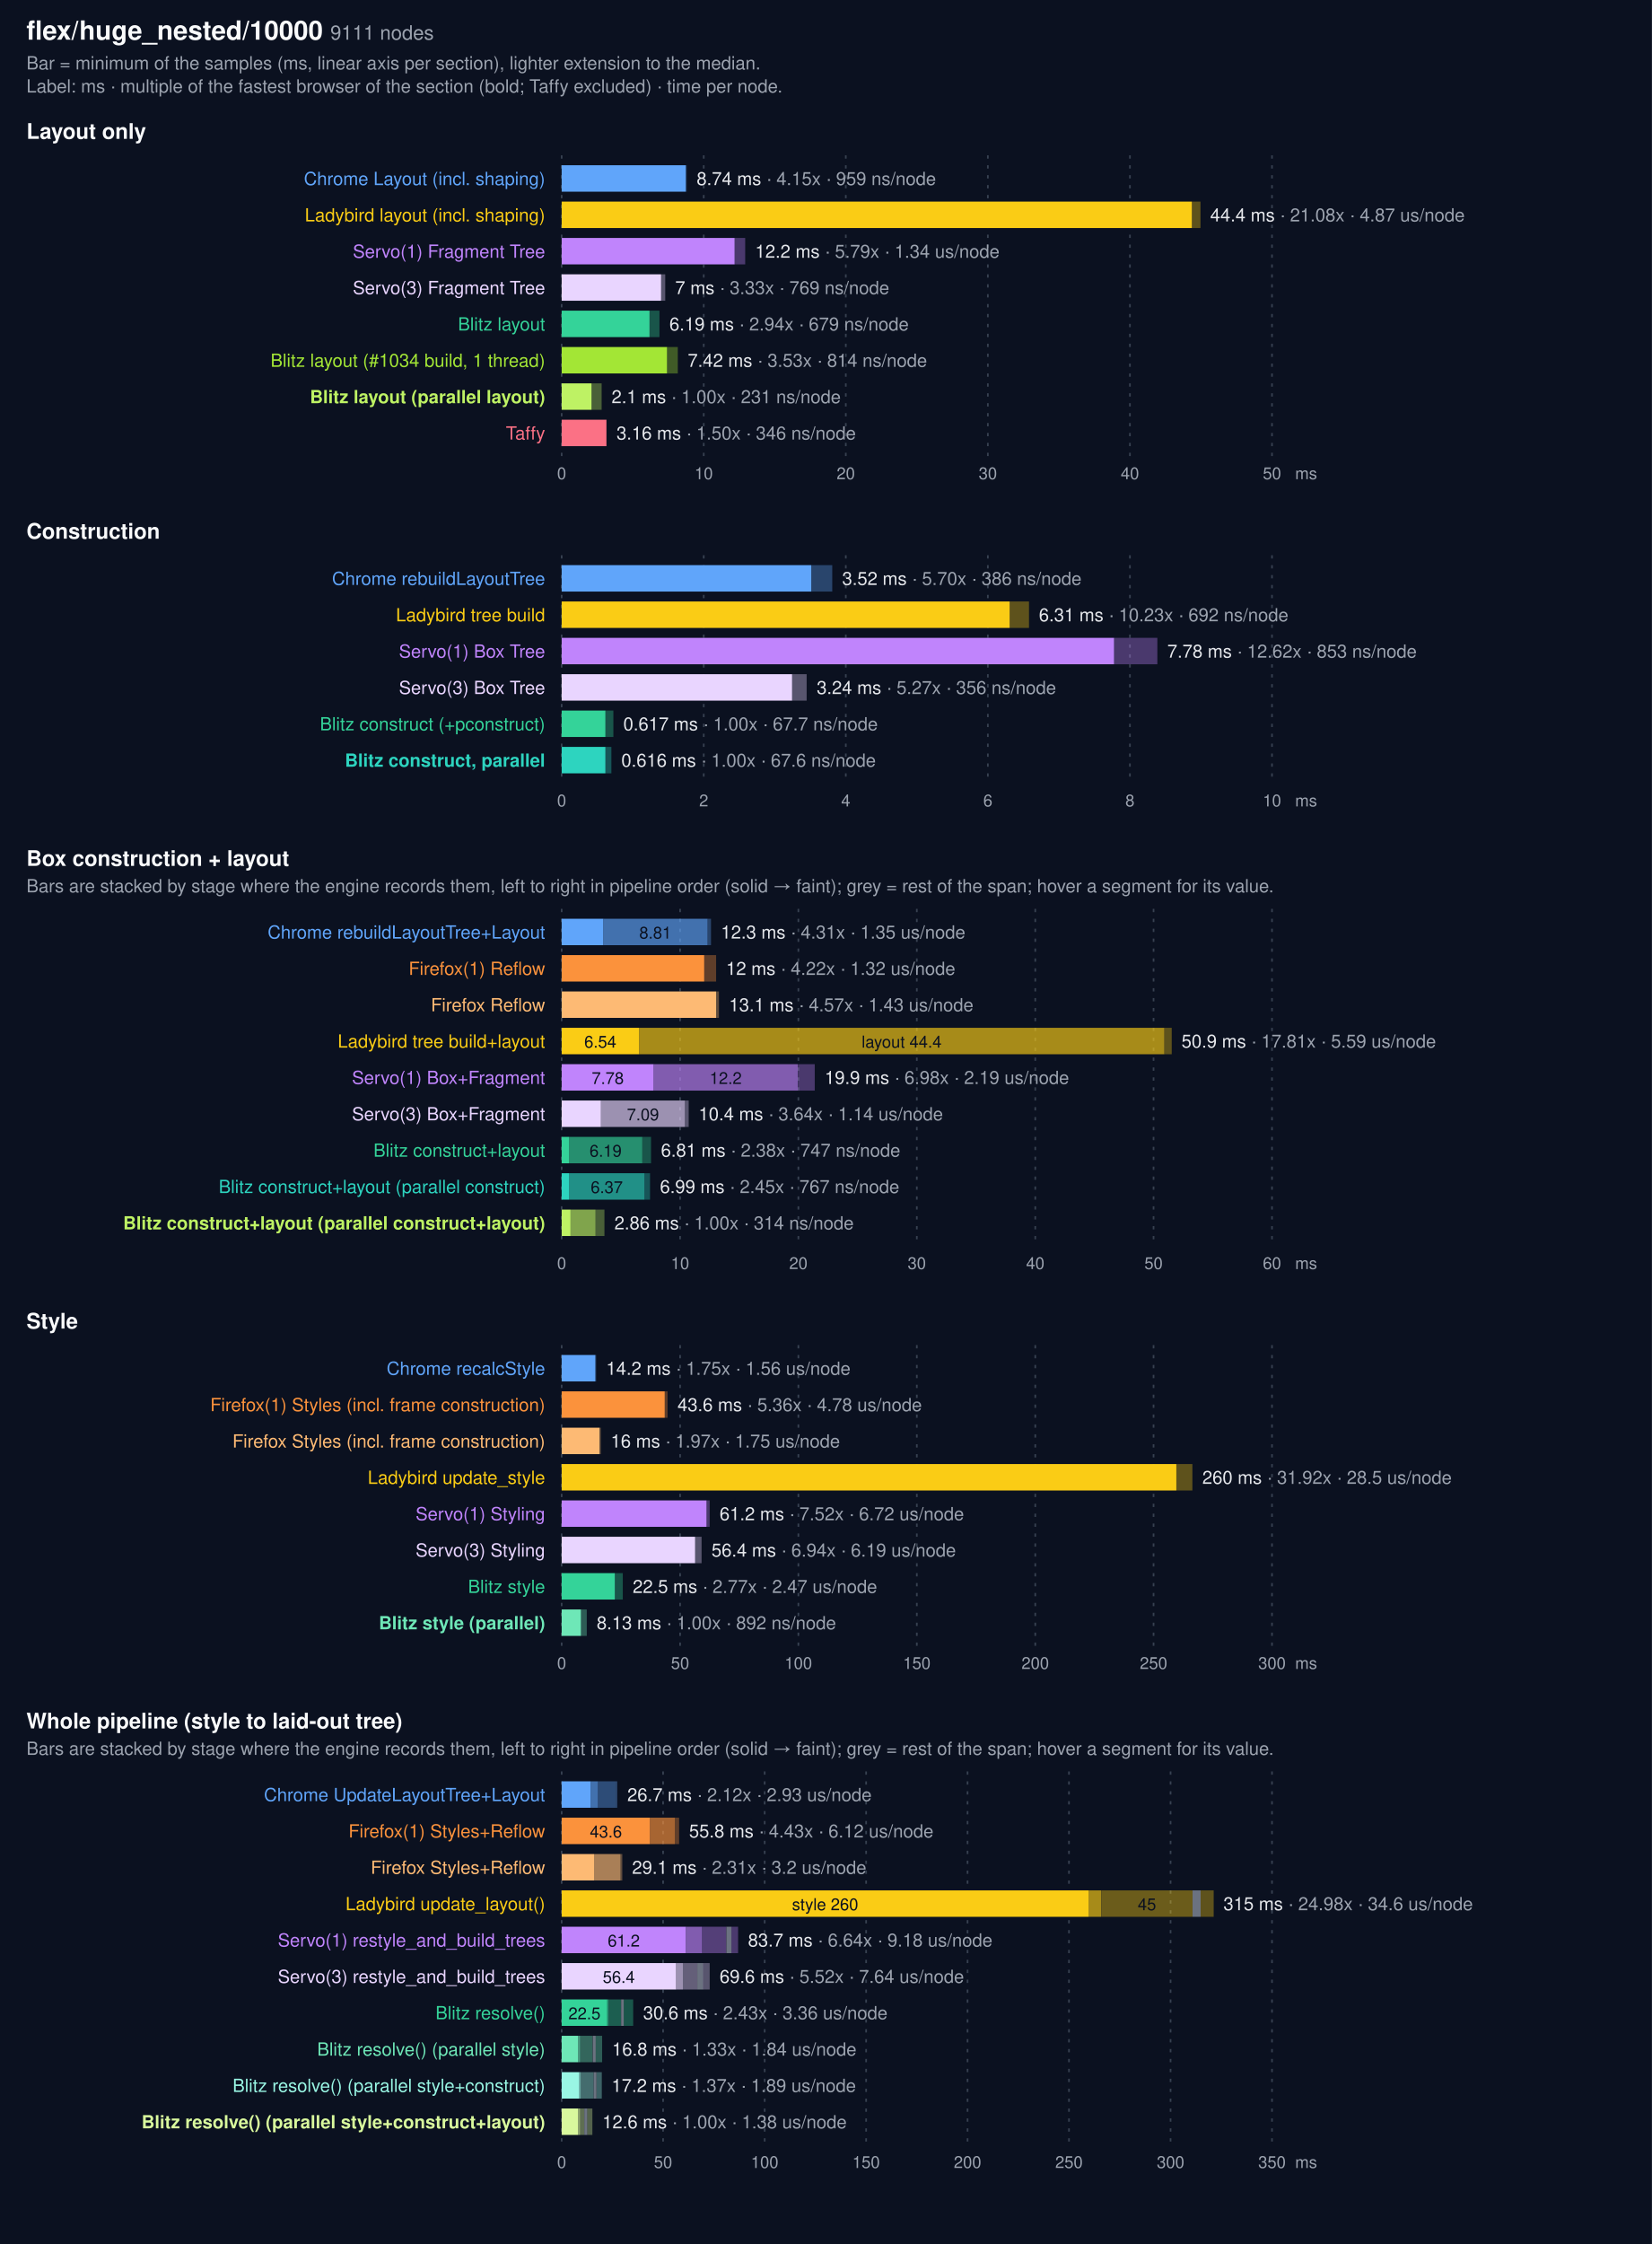
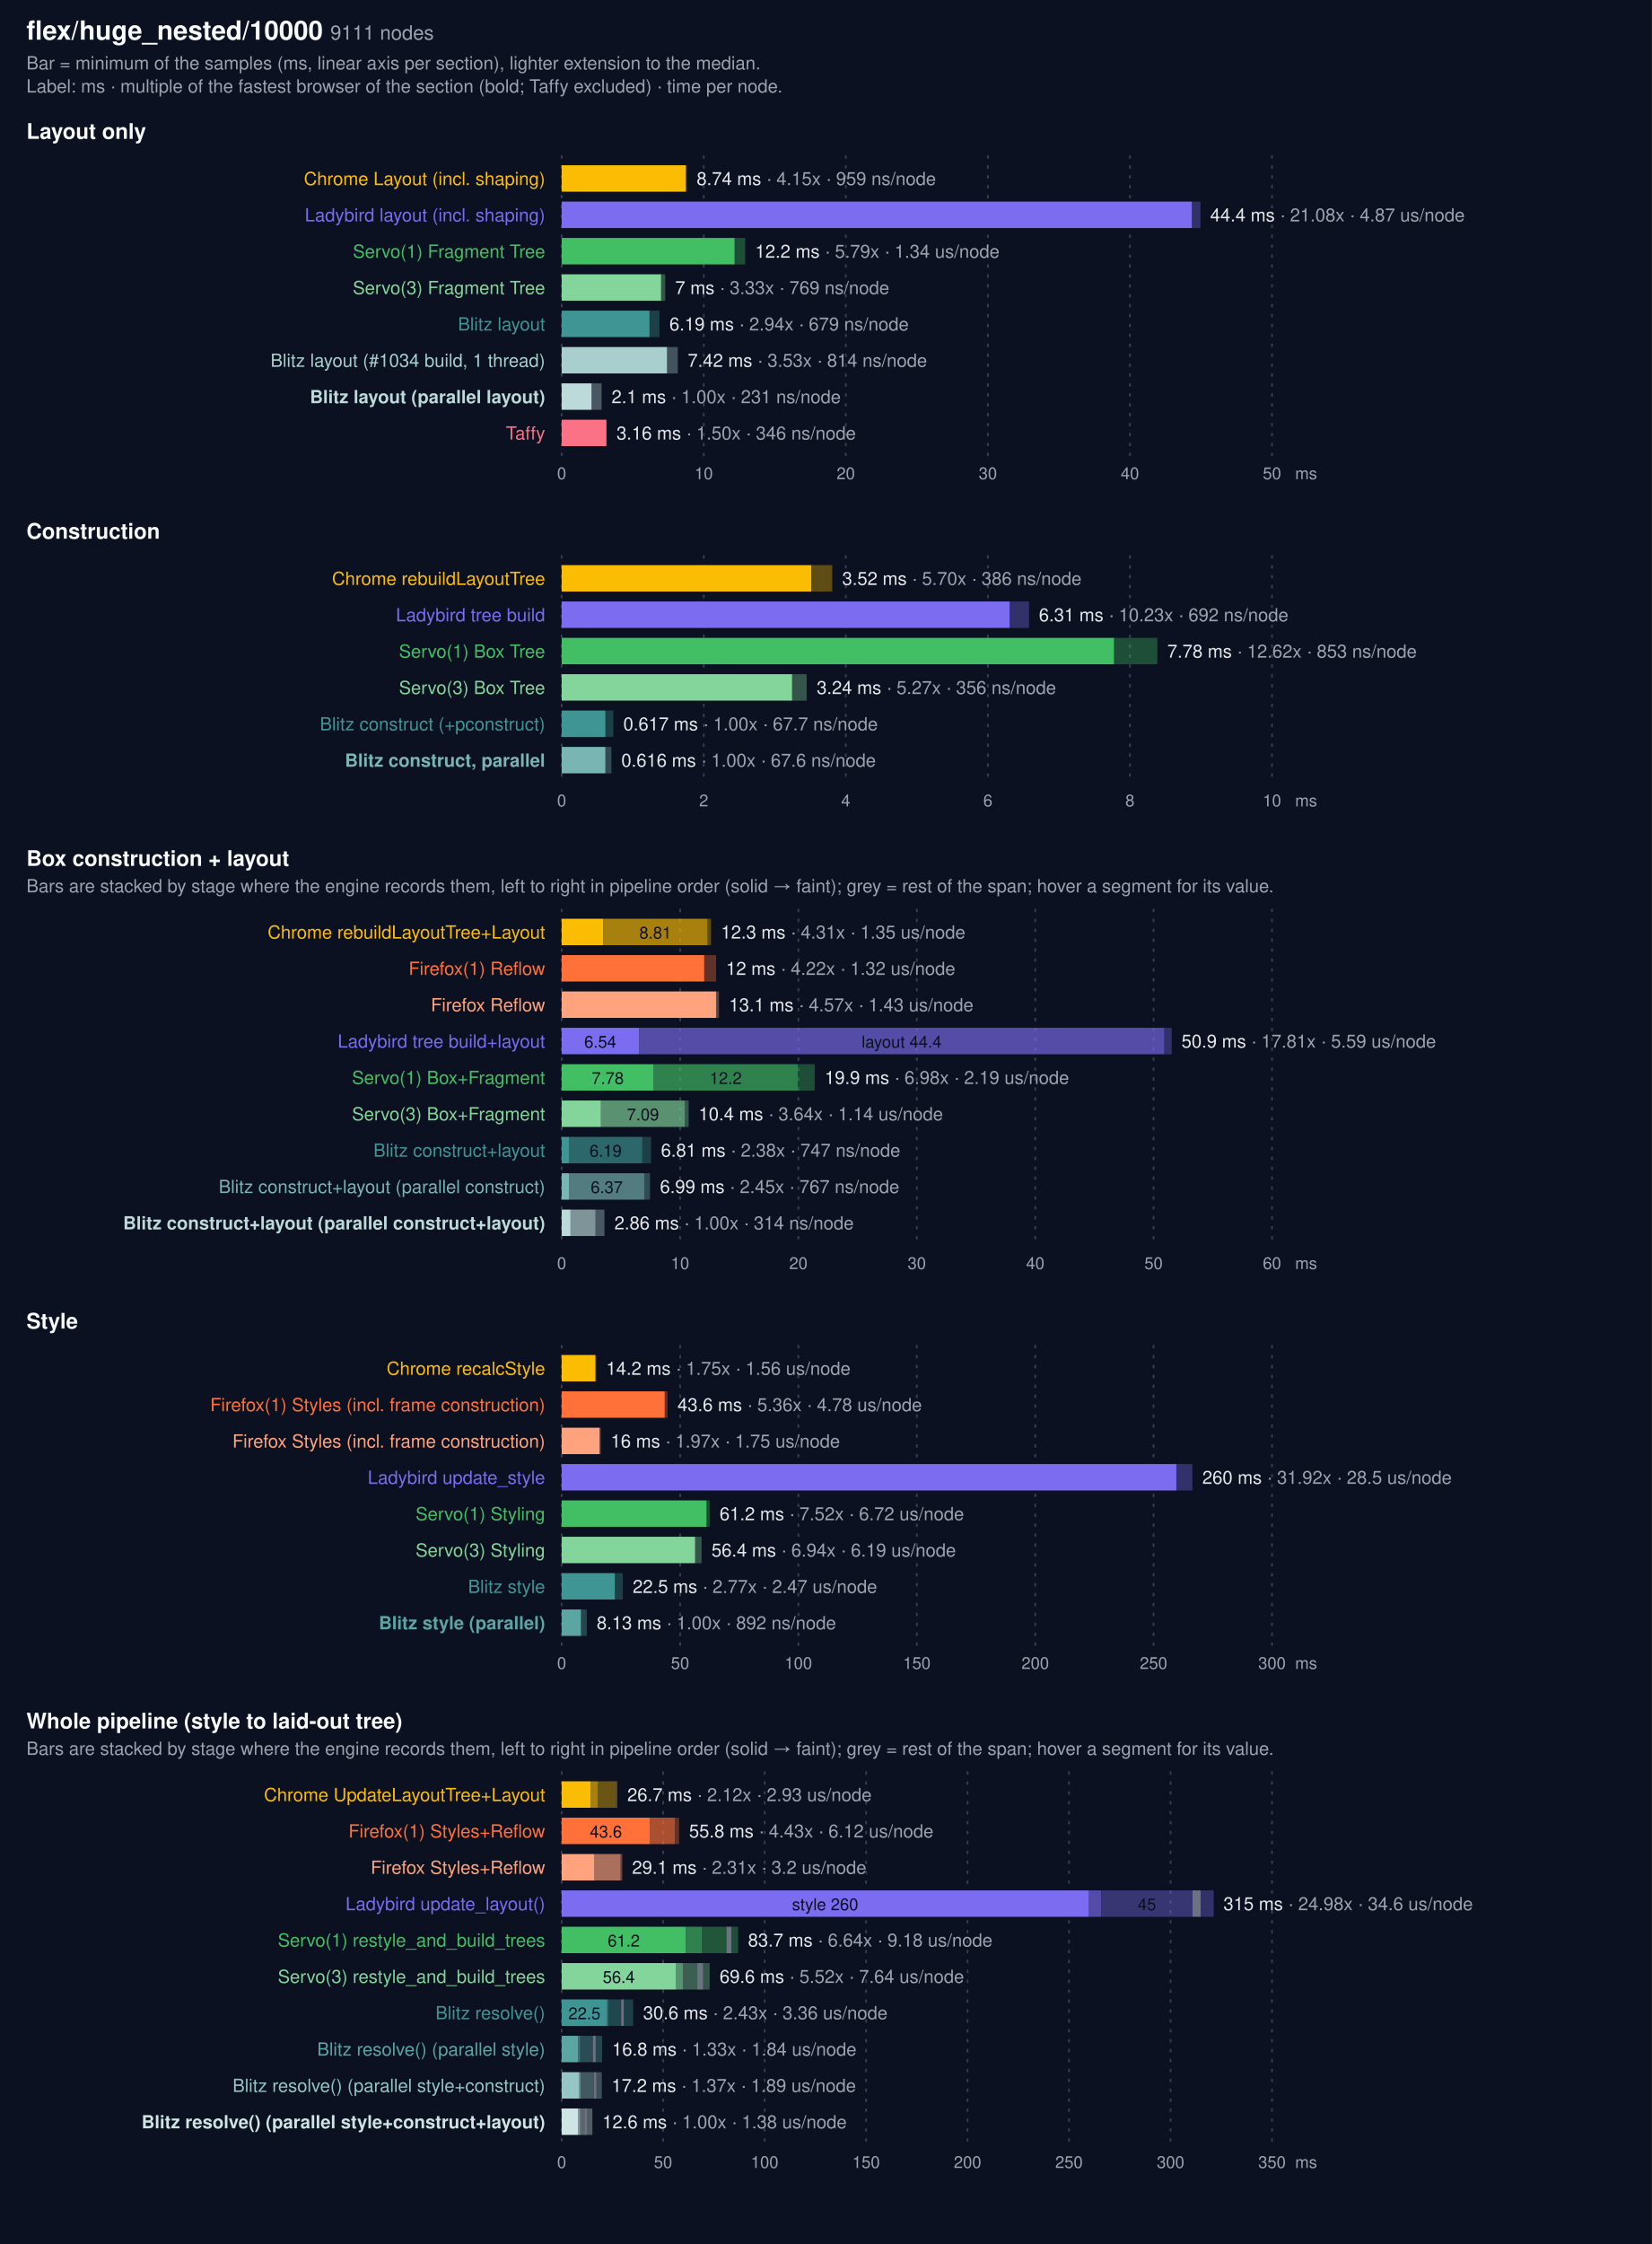
<svg xmlns="http://www.w3.org/2000/svg" width="1000" height="1358" viewBox="0 0 1000 1358" font-family="system-ui, -apple-system, Segoe UI, Helvetica, Arial, sans-serif">
  <rect width="1000" height="1358" fill="#0b1120" />
  <text x="16" y="24" fill="#f9fafb" font-size="16" font-weight="600">flex/huge_nested/10000 <tspan fill="#9ca3af" font-size="12" font-weight="400">9111 nodes</tspan>
  </text>
  <text x="16" y="42" fill="#9ca3af" font-size="11">Bar = minimum of the samples (ms, linear axis per section), lighter extension to the median.</text>
  <text x="16" y="56" fill="#9ca3af" font-size="11">Label: ms · multiple of the fastest browser of the section (bold; Taffy excluded) · time per node.</text>
  <text x="16" y="84" fill="#f9fafb" font-size="13" font-weight="600">Layout only</text>
  <line x1="340.0" x2="340.0" y1="94" y2="276" stroke="#374151" stroke-dasharray="2 4" />
  <text x="340.0" y="290" fill="#9ca3af" font-size="10" text-anchor="middle">0</text>
  <line x1="426.0" x2="426.0" y1="94" y2="276" stroke="#374151" stroke-dasharray="2 4" />
  <text x="426.0" y="290" fill="#9ca3af" font-size="10" text-anchor="middle">10</text>
  <line x1="512.0" x2="512.0" y1="94" y2="276" stroke="#374151" stroke-dasharray="2 4" />
  <text x="512.0" y="290" fill="#9ca3af" font-size="10" text-anchor="middle">20</text>
  <line x1="598.0" x2="598.0" y1="94" y2="276" stroke="#374151" stroke-dasharray="2 4" />
  <text x="598.0" y="290" fill="#9ca3af" font-size="10" text-anchor="middle">30</text>
  <line x1="684.0" x2="684.0" y1="94" y2="276" stroke="#374151" stroke-dasharray="2 4" />
  <text x="684.0" y="290" fill="#9ca3af" font-size="10" text-anchor="middle">40</text>
  <line x1="770.0" x2="770.0" y1="94" y2="276" stroke="#374151" stroke-dasharray="2 4" />
  <text x="770.0" y="290" fill="#9ca3af" font-size="10" text-anchor="middle">50</text>
  <text x="784" y="290" fill="#9ca3af" font-size="10">ms</text>
-   <text x="330" y="112" fill="#60a5fa" font-size="11" text-anchor="end">Chrome Layout (incl. shaping)</text>
-   <rect x="340" y="100" width="75.1" height="16" fill="#60a5fa" />
-   <rect x="415.1" y="100" width="0.6" height="16" fill="#60a5fa" opacity="0.35" />
+   <text x="330" y="112" fill="#FBBC04" font-size="11" text-anchor="end">Chrome Layout (incl. shaping)</text>
+   <rect x="340" y="100" width="75.1" height="16" fill="#FBBC04" />
+   <rect x="415.1" y="100" width="0.6" height="16" fill="#FBBC04" opacity="0.35" />
  <text x="421.7" y="112" fill="#e5e7eb" font-size="11">8.74 ms <tspan fill="#9ca3af">· 4.15x · 959 ns/node</tspan>
  </text>
-   <text x="330" y="134" fill="#facc15" font-size="11" text-anchor="end">Ladybird layout (incl. shaping)</text>
-   <rect x="340" y="122" width="381.5" height="16" fill="#facc15" />
-   <rect x="721.5" y="122" width="5.2" height="16" fill="#facc15" opacity="0.35" />
+   <text x="330" y="134" fill="#7B6CF0" font-size="11" text-anchor="end">Ladybird layout (incl. shaping)</text>
+   <rect x="340" y="122" width="381.5" height="16" fill="#7B6CF0" />
+   <rect x="721.5" y="122" width="5.2" height="16" fill="#7B6CF0" opacity="0.35" />
  <text x="732.6" y="134" fill="#e5e7eb" font-size="11">44.4 ms <tspan fill="#9ca3af">· 21.08x · 4.87 us/node</tspan>
  </text>
-   <text x="330" y="156" fill="#c084fc" font-size="11" text-anchor="end">Servo(1) Fragment Tree</text>
-   <rect x="340" y="144" width="104.7" height="16" fill="#c084fc" />
-   <rect x="444.7" y="144" width="6.4" height="16" fill="#c084fc" opacity="0.35" />
+   <text x="330" y="156" fill="#42BE65" font-size="11" text-anchor="end">Servo(1) Fragment Tree</text>
+   <rect x="340" y="144" width="104.7" height="16" fill="#42BE65" />
+   <rect x="444.7" y="144" width="6.4" height="16" fill="#42BE65" opacity="0.35" />
  <text x="457.1" y="156" fill="#e5e7eb" font-size="11">12.2 ms <tspan fill="#9ca3af">· 5.79x · 1.34 us/node</tspan>
  </text>
-   <text x="330" y="178" fill="#e9d5ff" font-size="11" text-anchor="end">Servo(3) Fragment Tree</text>
-   <rect x="340" y="166" width="60.2" height="16" fill="#e9d5ff" />
-   <rect x="400.2" y="166" width="2.5" height="16" fill="#e9d5ff" opacity="0.35" />
+   <text x="330" y="178" fill="#84d59b" font-size="11" text-anchor="end">Servo(3) Fragment Tree</text>
+   <rect x="340" y="166" width="60.2" height="16" fill="#84d59b" />
+   <rect x="400.2" y="166" width="2.5" height="16" fill="#84d59b" opacity="0.35" />
  <text x="408.7" y="178" fill="#e5e7eb" font-size="11">7 ms <tspan fill="#9ca3af">· 3.33x · 769 ns/node</tspan>
  </text>
-   <text x="330" y="200" fill="#34d399" font-size="11" text-anchor="end">Blitz layout</text>
-   <rect x="340" y="188" width="53.2" height="16" fill="#34d399" />
-   <rect x="393.2" y="188" width="6.0" height="16" fill="#34d399" opacity="0.35" />
+   <text x="330" y="200" fill="#3E9593" font-size="11" text-anchor="end">Blitz layout</text>
+   <rect x="340" y="188" width="53.2" height="16" fill="#3E9593" />
+   <rect x="393.2" y="188" width="6.0" height="16" fill="#3E9593" opacity="0.35" />
  <text x="405.2" y="200" fill="#e5e7eb" font-size="11">6.19 ms <tspan fill="#9ca3af">· 2.94x · 679 ns/node</tspan>
  </text>
-   <text x="330" y="222" fill="#a3e635" font-size="11" text-anchor="end">Blitz layout (#1034 build, 1 thread)</text>
-   <rect x="340" y="210" width="63.8" height="16" fill="#a3e635" />
-   <rect x="403.8" y="210" width="6.5" height="16" fill="#a3e635" opacity="0.35" />
+   <text x="330" y="222" fill="#a8cfce" font-size="11" text-anchor="end">Blitz layout (#1034 build, 1 thread)</text>
+   <rect x="340" y="210" width="63.8" height="16" fill="#a8cfce" />
+   <rect x="403.8" y="210" width="6.5" height="16" fill="#a8cfce" opacity="0.35" />
  <text x="416.3" y="222" fill="#e5e7eb" font-size="11">7.42 ms <tspan fill="#9ca3af">· 3.53x · 814 ns/node</tspan>
  </text>
-   <text x="330" y="244" fill="#bef264" font-size="11" text-anchor="end" font-weight="700">Blitz layout (parallel layout)</text>
-   <rect x="340" y="232" width="18.1" height="16" fill="#bef264" />
-   <rect x="358.1" y="232" width="6.1" height="16" fill="#bef264" opacity="0.35" />
+   <text x="330" y="244" fill="#bbdad9" font-size="11" text-anchor="end" font-weight="700">Blitz layout (parallel layout)</text>
+   <rect x="340" y="232" width="18.1" height="16" fill="#bbdad9" />
+   <rect x="358.1" y="232" width="6.1" height="16" fill="#bbdad9" opacity="0.35" />
  <text x="370.2" y="244" fill="#e5e7eb" font-size="11">2.1 ms <tspan fill="#9ca3af">· 1.00x · 231 ns/node</tspan>
  </text>
  <text x="330" y="266" fill="#fb7185" font-size="11" text-anchor="end">Taffy</text>
  <rect x="340" y="254" width="27.1" height="16" fill="#fb7185" />
  <rect x="367.1" y="254" width="0.1" height="16" fill="#fb7185" opacity="0.35" />
  <text x="373.2" y="266" fill="#e5e7eb" font-size="11">3.16 ms <tspan fill="#9ca3af">· 1.50x · 346 ns/node</tspan>
  </text>
  <text x="16" y="326" fill="#f9fafb" font-size="13" font-weight="600">Construction</text>
  <line x1="340.0" x2="340.0" y1="336" y2="474" stroke="#374151" stroke-dasharray="2 4" />
  <text x="340.0" y="488" fill="#9ca3af" font-size="10" text-anchor="middle">0</text>
  <line x1="426.0" x2="426.0" y1="336" y2="474" stroke="#374151" stroke-dasharray="2 4" />
  <text x="426.0" y="488" fill="#9ca3af" font-size="10" text-anchor="middle">2</text>
  <line x1="512.0" x2="512.0" y1="336" y2="474" stroke="#374151" stroke-dasharray="2 4" />
  <text x="512.0" y="488" fill="#9ca3af" font-size="10" text-anchor="middle">4</text>
  <line x1="598.0" x2="598.0" y1="336" y2="474" stroke="#374151" stroke-dasharray="2 4" />
  <text x="598.0" y="488" fill="#9ca3af" font-size="10" text-anchor="middle">6</text>
  <line x1="684.0" x2="684.0" y1="336" y2="474" stroke="#374151" stroke-dasharray="2 4" />
  <text x="684.0" y="488" fill="#9ca3af" font-size="10" text-anchor="middle">8</text>
  <line x1="770.0" x2="770.0" y1="336" y2="474" stroke="#374151" stroke-dasharray="2 4" />
  <text x="770.0" y="488" fill="#9ca3af" font-size="10" text-anchor="middle">10</text>
  <text x="784" y="488" fill="#9ca3af" font-size="10">ms</text>
-   <text x="330" y="354" fill="#60a5fa" font-size="11" text-anchor="end">Chrome rebuildLayoutTree</text>
-   <rect x="340" y="342" width="151.1" height="16" fill="#60a5fa" />
-   <rect x="491.1" y="342" width="12.7" height="16" fill="#60a5fa" opacity="0.35" />
+   <text x="330" y="354" fill="#FBBC04" font-size="11" text-anchor="end">Chrome rebuildLayoutTree</text>
+   <rect x="340" y="342" width="151.1" height="16" fill="#FBBC04" />
+   <rect x="491.1" y="342" width="12.7" height="16" fill="#FBBC04" opacity="0.35" />
  <text x="509.8" y="354" fill="#e5e7eb" font-size="11">3.52 ms <tspan fill="#9ca3af">· 5.70x · 386 ns/node</tspan>
  </text>
-   <text x="330" y="376" fill="#facc15" font-size="11" text-anchor="end">Ladybird tree build</text>
-   <rect x="340" y="364" width="271.2" height="16" fill="#facc15" />
-   <rect x="611.2" y="364" width="11.7" height="16" fill="#facc15" opacity="0.35" />
+   <text x="330" y="376" fill="#7B6CF0" font-size="11" text-anchor="end">Ladybird tree build</text>
+   <rect x="340" y="364" width="271.2" height="16" fill="#7B6CF0" />
+   <rect x="611.2" y="364" width="11.7" height="16" fill="#7B6CF0" opacity="0.35" />
  <text x="628.9" y="376" fill="#e5e7eb" font-size="11">6.31 ms <tspan fill="#9ca3af">· 10.23x · 692 ns/node</tspan>
  </text>
-   <text x="330" y="398" fill="#c084fc" font-size="11" text-anchor="end">Servo(1) Box Tree</text>
-   <rect x="340" y="386" width="334.4" height="16" fill="#c084fc" />
-   <rect x="674.4" y="386" width="26.2" height="16" fill="#c084fc" opacity="0.35" />
+   <text x="330" y="398" fill="#42BE65" font-size="11" text-anchor="end">Servo(1) Box Tree</text>
+   <rect x="340" y="386" width="334.4" height="16" fill="#42BE65" />
+   <rect x="674.4" y="386" width="26.2" height="16" fill="#42BE65" opacity="0.35" />
  <text x="706.6" y="398" fill="#e5e7eb" font-size="11">7.78 ms <tspan fill="#9ca3af">· 12.62x · 853 ns/node</tspan>
  </text>
-   <text x="330" y="420" fill="#e9d5ff" font-size="11" text-anchor="end">Servo(3) Box Tree</text>
-   <rect x="340" y="408" width="139.5" height="16" fill="#e9d5ff" />
-   <rect x="479.5" y="408" width="8.8" height="16" fill="#e9d5ff" opacity="0.35" />
+   <text x="330" y="420" fill="#84d59b" font-size="11" text-anchor="end">Servo(3) Box Tree</text>
+   <rect x="340" y="408" width="139.5" height="16" fill="#84d59b" />
+   <rect x="479.5" y="408" width="8.8" height="16" fill="#84d59b" opacity="0.35" />
  <text x="494.4" y="420" fill="#e5e7eb" font-size="11">3.24 ms <tspan fill="#9ca3af">· 5.27x · 356 ns/node</tspan>
  </text>
-   <text x="330" y="442" fill="#34d399" font-size="11" text-anchor="end">Blitz construct (+pconstruct)</text>
-   <rect x="340" y="430" width="26.5" height="16" fill="#34d399" />
-   <rect x="366.5" y="430" width="4.8" height="16" fill="#34d399" opacity="0.35" />
+   <text x="330" y="442" fill="#3E9593" font-size="11" text-anchor="end">Blitz construct (+pconstruct)</text>
+   <rect x="340" y="430" width="26.5" height="16" fill="#3E9593" />
+   <rect x="366.5" y="430" width="4.8" height="16" fill="#3E9593" opacity="0.35" />
  <text x="377.3" y="442" fill="#e5e7eb" font-size="11">0.617 ms <tspan fill="#9ca3af">· 1.00x · 67.7 ns/node</tspan>
  </text>
-   <text x="330" y="464" fill="#2dd4bf" font-size="11" text-anchor="end" font-weight="700">Blitz construct, parallel</text>
-   <rect x="340" y="452" width="26.5" height="16" fill="#2dd4bf" />
-   <rect x="366.5" y="452" width="3.6" height="16" fill="#2dd4bf" opacity="0.35" />
+   <text x="330" y="464" fill="#78b5b3" font-size="11" text-anchor="end" font-weight="700">Blitz construct, parallel</text>
+   <rect x="340" y="452" width="26.5" height="16" fill="#78b5b3" />
+   <rect x="366.5" y="452" width="3.6" height="16" fill="#78b5b3" opacity="0.35" />
  <text x="376.1" y="464" fill="#e5e7eb" font-size="11">0.616 ms <tspan fill="#9ca3af">· 1.00x · 67.6 ns/node</tspan>
  </text>
  <text x="16" y="524" fill="#f9fafb" font-size="13" font-weight="600">Box construction + layout</text>
  <text x="16" y="540" fill="#9ca3af" font-size="11">Bars are stacked by stage where the engine records them, left to right in pipeline order (solid → faint); grey = rest of the span; hover a segment for its value.</text>
  <line x1="340.0" x2="340.0" y1="550" y2="754" stroke="#374151" stroke-dasharray="2 4" />
  <text x="340.0" y="768" fill="#9ca3af" font-size="10" text-anchor="middle">0</text>
  <line x1="411.7" x2="411.7" y1="550" y2="754" stroke="#374151" stroke-dasharray="2 4" />
  <text x="411.7" y="768" fill="#9ca3af" font-size="10" text-anchor="middle">10</text>
  <line x1="483.3" x2="483.3" y1="550" y2="754" stroke="#374151" stroke-dasharray="2 4" />
  <text x="483.3" y="768" fill="#9ca3af" font-size="10" text-anchor="middle">20</text>
  <line x1="555.0" x2="555.0" y1="550" y2="754" stroke="#374151" stroke-dasharray="2 4" />
  <text x="555.0" y="768" fill="#9ca3af" font-size="10" text-anchor="middle">30</text>
  <line x1="626.7" x2="626.7" y1="550" y2="754" stroke="#374151" stroke-dasharray="2 4" />
  <text x="626.7" y="768" fill="#9ca3af" font-size="10" text-anchor="middle">40</text>
  <line x1="698.3" x2="698.3" y1="550" y2="754" stroke="#374151" stroke-dasharray="2 4" />
  <text x="698.3" y="768" fill="#9ca3af" font-size="10" text-anchor="middle">50</text>
  <line x1="770.0" x2="770.0" y1="550" y2="754" stroke="#374151" stroke-dasharray="2 4" />
  <text x="770.0" y="768" fill="#9ca3af" font-size="10" text-anchor="middle">60</text>
  <text x="784" y="768" fill="#9ca3af" font-size="10">ms</text>
-   <text x="330" y="568" fill="#60a5fa" font-size="11" text-anchor="end">Chrome rebuildLayoutTree+Layout</text>
-   <rect x="340.0" y="556" width="25.2" height="16" fill="#60a5fa" opacity="1.0" />
-   <rect x="365.2" y="556" width="63.1" height="16" fill="#60a5fa" opacity="0.65" />
+   <text x="330" y="568" fill="#FBBC04" font-size="11" text-anchor="end">Chrome rebuildLayoutTree+Layout</text>
+   <rect x="340.0" y="556" width="25.2" height="16" fill="#FBBC04" opacity="1.0" />
+   <rect x="365.2" y="556" width="63.1" height="16" fill="#FBBC04" opacity="0.65" />
  <text x="396.7" y="568" fill="#0b1120" font-size="10" text-anchor="middle">8.81</text>
-   <rect x="428.3" y="556" width="2.1" height="16" fill="#60a5fa" opacity="0.35" />
+   <rect x="428.3" y="556" width="2.1" height="16" fill="#FBBC04" opacity="0.35" />
  <text x="436.4" y="568" fill="#e5e7eb" font-size="11">12.3 ms <tspan fill="#9ca3af">· 4.31x · 1.35 us/node</tspan>
  </text>
-   <text x="330" y="590" fill="#fb923c" font-size="11" text-anchor="end">Firefox(1) Reflow</text>
-   <rect x="340" y="578" width="86.3" height="16" fill="#fb923c" />
-   <rect x="426.3" y="578" width="7.2" height="16" fill="#fb923c" opacity="0.35" />
+   <text x="330" y="590" fill="#FF7139" font-size="11" text-anchor="end">Firefox(1) Reflow</text>
+   <rect x="340" y="578" width="86.3" height="16" fill="#FF7139" />
+   <rect x="426.3" y="578" width="7.2" height="16" fill="#FF7139" opacity="0.35" />
  <text x="439.5" y="590" fill="#e5e7eb" font-size="11">12 ms <tspan fill="#9ca3af">· 4.22x · 1.32 us/node</tspan>
  </text>
-   <text x="330" y="612" fill="#fdba74" font-size="11" text-anchor="end">Firefox Reflow</text>
-   <rect x="340" y="600" width="93.5" height="16" fill="#fdba74" />
-   <rect x="433.5" y="600" width="1.7" height="16" fill="#fdba74" opacity="0.35" />
+   <text x="330" y="612" fill="#ffa37e" font-size="11" text-anchor="end">Firefox Reflow</text>
+   <rect x="340" y="600" width="93.5" height="16" fill="#ffa37e" />
+   <rect x="433.5" y="600" width="1.7" height="16" fill="#ffa37e" opacity="0.35" />
  <text x="441.3" y="612" fill="#e5e7eb" font-size="11">13.1 ms <tspan fill="#9ca3af">· 4.57x · 1.43 us/node</tspan>
  </text>
-   <text x="330" y="634" fill="#facc15" font-size="11" text-anchor="end">Ladybird tree build+layout</text>
-   <rect x="340.0" y="622" width="46.9" height="16" fill="#facc15" opacity="1.0" />
+   <text x="330" y="634" fill="#7B6CF0" font-size="11" text-anchor="end">Ladybird tree build+layout</text>
+   <rect x="340.0" y="622" width="46.9" height="16" fill="#7B6CF0" opacity="1.0" />
  <text x="363.4" y="634" fill="#0b1120" font-size="10" text-anchor="middle">6.54</text>
-   <rect x="386.9" y="622" width="317.9" height="16" fill="#facc15" opacity="0.65" />
+   <rect x="386.9" y="622" width="317.9" height="16" fill="#7B6CF0" opacity="0.65" />
  <text x="545.8" y="634" fill="#0b1120" font-size="10" text-anchor="middle">layout 44.4</text>
-   <rect x="704.8" y="622" width="4.5" height="16" fill="#facc15" opacity="0.35" />
+   <rect x="704.8" y="622" width="4.5" height="16" fill="#7B6CF0" opacity="0.35" />
  <text x="715.2" y="634" fill="#e5e7eb" font-size="11">50.9 ms <tspan fill="#9ca3af">· 17.81x · 5.59 us/node</tspan>
  </text>
-   <text x="330" y="656" fill="#c084fc" font-size="11" text-anchor="end">Servo(1) Box+Fragment</text>
-   <rect x="340.0" y="644" width="55.7" height="16" fill="#c084fc" opacity="1.0" />
+   <text x="330" y="656" fill="#42BE65" font-size="11" text-anchor="end">Servo(1) Box+Fragment</text>
+   <rect x="340.0" y="644" width="55.7" height="16" fill="#42BE65" opacity="1.0" />
  <text x="367.9" y="656" fill="#0b1120" font-size="10" text-anchor="middle">7.78</text>
-   <rect x="395.7" y="644" width="87.2" height="16" fill="#c084fc" opacity="0.65" />
+   <rect x="395.7" y="644" width="87.2" height="16" fill="#42BE65" opacity="0.65" />
  <text x="439.3" y="656" fill="#0b1120" font-size="10" text-anchor="middle">12.2</text>
-   <rect x="483.0" y="644" width="10.2" height="16" fill="#c084fc" opacity="0.35" />
+   <rect x="483.0" y="644" width="10.2" height="16" fill="#42BE65" opacity="0.35" />
  <text x="499.2" y="656" fill="#e5e7eb" font-size="11">19.9 ms <tspan fill="#9ca3af">· 6.98x · 2.19 us/node</tspan>
  </text>
-   <text x="330" y="678" fill="#e9d5ff" font-size="11" text-anchor="end">Servo(3) Box+Fragment</text>
-   <rect x="340.0" y="666" width="23.8" height="16" fill="#e9d5ff" opacity="1.0" />
-   <rect x="363.8" y="666" width="50.8" height="16" fill="#e9d5ff" opacity="0.65" />
+   <text x="330" y="678" fill="#84d59b" font-size="11" text-anchor="end">Servo(3) Box+Fragment</text>
+   <rect x="340.0" y="666" width="23.8" height="16" fill="#84d59b" opacity="1.0" />
+   <rect x="363.8" y="666" width="50.8" height="16" fill="#84d59b" opacity="0.65" />
  <text x="389.2" y="678" fill="#0b1120" font-size="10" text-anchor="middle">7.09</text>
-   <rect x="414.6" y="666" width="2.3" height="16" fill="#e9d5ff" opacity="0.35" />
+   <rect x="414.6" y="666" width="2.3" height="16" fill="#84d59b" opacity="0.35" />
  <text x="422.9" y="678" fill="#e5e7eb" font-size="11">10.4 ms <tspan fill="#9ca3af">· 3.64x · 1.14 us/node</tspan>
  </text>
-   <text x="330" y="700" fill="#34d399" font-size="11" text-anchor="end">Blitz construct+layout</text>
-   <rect x="340.0" y="688" width="4.4" height="16" fill="#34d399" opacity="1.0" />
-   <rect x="344.4" y="688" width="44.4" height="16" fill="#34d399" opacity="0.65" />
+   <text x="330" y="700" fill="#3E9593" font-size="11" text-anchor="end">Blitz construct+layout</text>
+   <rect x="340.0" y="688" width="4.4" height="16" fill="#3E9593" opacity="1.0" />
+   <rect x="344.4" y="688" width="44.4" height="16" fill="#3E9593" opacity="0.65" />
  <text x="366.6" y="700" fill="#0b1120" font-size="10" text-anchor="middle">6.19</text>
-   <rect x="388.8" y="688" width="5.3" height="16" fill="#34d399" opacity="0.35" />
+   <rect x="388.8" y="688" width="5.3" height="16" fill="#3E9593" opacity="0.35" />
  <text x="400.1" y="700" fill="#e5e7eb" font-size="11">6.81 ms <tspan fill="#9ca3af">· 2.38x · 747 ns/node</tspan>
  </text>
-   <text x="330" y="722" fill="#2dd4bf" font-size="11" text-anchor="end">Blitz construct+layout (parallel construct)</text>
-   <rect x="340.0" y="710" width="4.4" height="16" fill="#2dd4bf" opacity="1.0" />
-   <rect x="344.4" y="710" width="45.7" height="16" fill="#2dd4bf" opacity="0.65" />
+   <text x="330" y="722" fill="#78b5b3" font-size="11" text-anchor="end">Blitz construct+layout (parallel construct)</text>
+   <rect x="340.0" y="710" width="4.4" height="16" fill="#78b5b3" opacity="1.0" />
+   <rect x="344.4" y="710" width="45.7" height="16" fill="#78b5b3" opacity="0.65" />
  <text x="367.3" y="722" fill="#0b1120" font-size="10" text-anchor="middle">6.37</text>
-   <rect x="390.1" y="710" width="3.4" height="16" fill="#2dd4bf" opacity="0.35" />
+   <rect x="390.1" y="710" width="3.4" height="16" fill="#78b5b3" opacity="0.35" />
  <text x="399.5" y="722" fill="#e5e7eb" font-size="11">6.99 ms <tspan fill="#9ca3af">· 2.45x · 767 ns/node</tspan>
  </text>
-   <text x="330" y="744" fill="#bef264" font-size="11" text-anchor="end" font-weight="700">Blitz construct+layout (parallel construct+layout)</text>
-   <rect x="340.0" y="732" width="5.4" height="16" fill="#bef264" opacity="1.0" />
-   <rect x="345.4" y="732" width="15.1" height="16" fill="#bef264" opacity="0.65" />
-   <rect x="360.5" y="732" width="5.4" height="16" fill="#bef264" opacity="0.35" />
+   <text x="330" y="744" fill="#bbdad9" font-size="11" text-anchor="end" font-weight="700">Blitz construct+layout (parallel construct+layout)</text>
+   <rect x="340.0" y="732" width="5.4" height="16" fill="#bbdad9" opacity="1.0" />
+   <rect x="345.4" y="732" width="15.1" height="16" fill="#bbdad9" opacity="0.65" />
+   <rect x="360.5" y="732" width="5.4" height="16" fill="#bbdad9" opacity="0.35" />
  <text x="371.9" y="744" fill="#e5e7eb" font-size="11">2.86 ms <tspan fill="#9ca3af">· 1.00x · 314 ns/node</tspan>
  </text>
  <text x="16" y="804" fill="#f9fafb" font-size="13" font-weight="600">Style</text>
  <line x1="340.0" x2="340.0" y1="814" y2="996" stroke="#374151" stroke-dasharray="2 4" />
  <text x="340.0" y="1010" fill="#9ca3af" font-size="10" text-anchor="middle">0</text>
  <line x1="411.7" x2="411.7" y1="814" y2="996" stroke="#374151" stroke-dasharray="2 4" />
  <text x="411.7" y="1010" fill="#9ca3af" font-size="10" text-anchor="middle">50</text>
  <line x1="483.3" x2="483.3" y1="814" y2="996" stroke="#374151" stroke-dasharray="2 4" />
  <text x="483.3" y="1010" fill="#9ca3af" font-size="10" text-anchor="middle">100</text>
  <line x1="555.0" x2="555.0" y1="814" y2="996" stroke="#374151" stroke-dasharray="2 4" />
  <text x="555.0" y="1010" fill="#9ca3af" font-size="10" text-anchor="middle">150</text>
  <line x1="626.7" x2="626.7" y1="814" y2="996" stroke="#374151" stroke-dasharray="2 4" />
  <text x="626.7" y="1010" fill="#9ca3af" font-size="10" text-anchor="middle">200</text>
  <line x1="698.3" x2="698.3" y1="814" y2="996" stroke="#374151" stroke-dasharray="2 4" />
  <text x="698.3" y="1010" fill="#9ca3af" font-size="10" text-anchor="middle">250</text>
  <line x1="770.0" x2="770.0" y1="814" y2="996" stroke="#374151" stroke-dasharray="2 4" />
  <text x="770.0" y="1010" fill="#9ca3af" font-size="10" text-anchor="middle">300</text>
  <text x="784" y="1010" fill="#9ca3af" font-size="10">ms</text>
-   <text x="330" y="832" fill="#60a5fa" font-size="11" text-anchor="end">Chrome recalcStyle</text>
-   <rect x="340" y="820" width="20.4" height="16" fill="#60a5fa" />
-   <rect x="360.4" y="820" width="0.5" height="16" fill="#60a5fa" opacity="0.35" />
+   <text x="330" y="832" fill="#FBBC04" font-size="11" text-anchor="end">Chrome recalcStyle</text>
+   <rect x="340" y="820" width="20.4" height="16" fill="#FBBC04" />
+   <rect x="360.4" y="820" width="0.5" height="16" fill="#FBBC04" opacity="0.35" />
  <text x="366.9" y="832" fill="#e5e7eb" font-size="11">14.2 ms <tspan fill="#9ca3af">· 1.75x · 1.56 us/node</tspan>
  </text>
-   <text x="330" y="854" fill="#fb923c" font-size="11" text-anchor="end">Firefox(1) Styles (incl. frame construction)</text>
-   <rect x="340" y="842" width="62.4" height="16" fill="#fb923c" />
-   <rect x="402.4" y="842" width="1.7" height="16" fill="#fb923c" opacity="0.35" />
+   <text x="330" y="854" fill="#FF7139" font-size="11" text-anchor="end">Firefox(1) Styles (incl. frame construction)</text>
+   <rect x="340" y="842" width="62.4" height="16" fill="#FF7139" />
+   <rect x="402.4" y="842" width="1.7" height="16" fill="#FF7139" opacity="0.35" />
  <text x="410.1" y="854" fill="#e5e7eb" font-size="11">43.6 ms <tspan fill="#9ca3af">· 5.36x · 4.78 us/node</tspan>
  </text>
-   <text x="330" y="876" fill="#fdba74" font-size="11" text-anchor="end">Firefox Styles (incl. frame construction)</text>
-   <rect x="340" y="864" width="22.9" height="16" fill="#fdba74" />
-   <rect x="362.9" y="864" width="0.8" height="16" fill="#fdba74" opacity="0.35" />
+   <text x="330" y="876" fill="#ffa37e" font-size="11" text-anchor="end">Firefox Styles (incl. frame construction)</text>
+   <rect x="340" y="864" width="22.9" height="16" fill="#ffa37e" />
+   <rect x="362.9" y="864" width="0.8" height="16" fill="#ffa37e" opacity="0.35" />
  <text x="369.7" y="876" fill="#e5e7eb" font-size="11">16 ms <tspan fill="#9ca3af">· 1.97x · 1.75 us/node</tspan>
  </text>
-   <text x="330" y="898" fill="#facc15" font-size="11" text-anchor="end">Ladybird update_style</text>
-   <rect x="340" y="886" width="372.1" height="16" fill="#facc15" />
-   <rect x="712.1" y="886" width="9.7" height="16" fill="#facc15" opacity="0.35" />
+   <text x="330" y="898" fill="#7B6CF0" font-size="11" text-anchor="end">Ladybird update_style</text>
+   <rect x="340" y="886" width="372.1" height="16" fill="#7B6CF0" />
+   <rect x="712.1" y="886" width="9.7" height="16" fill="#7B6CF0" opacity="0.35" />
  <text x="727.8" y="898" fill="#e5e7eb" font-size="11">260 ms <tspan fill="#9ca3af">· 31.92x · 28.5 us/node</tspan>
  </text>
-   <text x="330" y="920" fill="#c084fc" font-size="11" text-anchor="end">Servo(1) Styling</text>
-   <rect x="340" y="908" width="87.7" height="16" fill="#c084fc" />
-   <rect x="427.7" y="908" width="1.9" height="16" fill="#c084fc" opacity="0.35" />
+   <text x="330" y="920" fill="#42BE65" font-size="11" text-anchor="end">Servo(1) Styling</text>
+   <rect x="340" y="908" width="87.7" height="16" fill="#42BE65" />
+   <rect x="427.7" y="908" width="1.9" height="16" fill="#42BE65" opacity="0.35" />
  <text x="435.6" y="920" fill="#e5e7eb" font-size="11">61.2 ms <tspan fill="#9ca3af">· 7.52x · 6.72 us/node</tspan>
  </text>
-   <text x="330" y="942" fill="#e9d5ff" font-size="11" text-anchor="end">Servo(3) Styling</text>
-   <rect x="340" y="930" width="80.8" height="16" fill="#e9d5ff" />
-   <rect x="420.8" y="930" width="3.9" height="16" fill="#e9d5ff" opacity="0.35" />
+   <text x="330" y="942" fill="#84d59b" font-size="11" text-anchor="end">Servo(3) Styling</text>
+   <rect x="340" y="930" width="80.8" height="16" fill="#84d59b" />
+   <rect x="420.8" y="930" width="3.9" height="16" fill="#84d59b" opacity="0.35" />
  <text x="430.7" y="942" fill="#e5e7eb" font-size="11">56.4 ms <tspan fill="#9ca3af">· 6.94x · 6.19 us/node</tspan>
  </text>
-   <text x="330" y="964" fill="#34d399" font-size="11" text-anchor="end">Blitz style</text>
-   <rect x="340" y="952" width="32.2" height="16" fill="#34d399" />
-   <rect x="372.2" y="952" width="4.8" height="16" fill="#34d399" opacity="0.35" />
+   <text x="330" y="964" fill="#3E9593" font-size="11" text-anchor="end">Blitz style</text>
+   <rect x="340" y="952" width="32.2" height="16" fill="#3E9593" />
+   <rect x="372.2" y="952" width="4.8" height="16" fill="#3E9593" opacity="0.35" />
  <text x="383.0" y="964" fill="#e5e7eb" font-size="11">22.5 ms <tspan fill="#9ca3af">· 2.77x · 2.47 us/node</tspan>
  </text>
-   <text x="330" y="986" fill="#6ee7b7" font-size="11" text-anchor="end" font-weight="700">Blitz style (parallel)</text>
-   <rect x="340" y="974" width="11.7" height="16" fill="#6ee7b7" />
-   <rect x="351.7" y="974" width="3.5" height="16" fill="#6ee7b7" opacity="0.35" />
+   <text x="330" y="986" fill="#5ba5a3" font-size="11" text-anchor="end" font-weight="700">Blitz style (parallel)</text>
+   <rect x="340" y="974" width="11.7" height="16" fill="#5ba5a3" />
+   <rect x="351.7" y="974" width="3.5" height="16" fill="#5ba5a3" opacity="0.35" />
  <text x="361.2" y="986" fill="#e5e7eb" font-size="11">8.13 ms <tspan fill="#9ca3af">· 1.00x · 892 ns/node</tspan>
  </text>
  <text x="16" y="1046" fill="#f9fafb" font-size="13" font-weight="600">Whole pipeline (style to laid-out tree)</text>
  <text x="16" y="1062" fill="#9ca3af" font-size="11">Bars are stacked by stage where the engine records them, left to right in pipeline order (solid → faint); grey = rest of the span; hover a segment for its value.</text>
  <line x1="340.0" x2="340.0" y1="1072" y2="1298" stroke="#374151" stroke-dasharray="2 4" />
  <text x="340.0" y="1312" fill="#9ca3af" font-size="10" text-anchor="middle">0</text>
  <line x1="401.4" x2="401.4" y1="1072" y2="1298" stroke="#374151" stroke-dasharray="2 4" />
  <text x="401.4" y="1312" fill="#9ca3af" font-size="10" text-anchor="middle">50</text>
  <line x1="462.9" x2="462.9" y1="1072" y2="1298" stroke="#374151" stroke-dasharray="2 4" />
  <text x="462.9" y="1312" fill="#9ca3af" font-size="10" text-anchor="middle">100</text>
  <line x1="524.3" x2="524.3" y1="1072" y2="1298" stroke="#374151" stroke-dasharray="2 4" />
  <text x="524.3" y="1312" fill="#9ca3af" font-size="10" text-anchor="middle">150</text>
  <line x1="585.7" x2="585.7" y1="1072" y2="1298" stroke="#374151" stroke-dasharray="2 4" />
  <text x="585.7" y="1312" fill="#9ca3af" font-size="10" text-anchor="middle">200</text>
  <line x1="647.1" x2="647.1" y1="1072" y2="1298" stroke="#374151" stroke-dasharray="2 4" />
  <text x="647.1" y="1312" fill="#9ca3af" font-size="10" text-anchor="middle">250</text>
  <line x1="708.6" x2="708.6" y1="1072" y2="1298" stroke="#374151" stroke-dasharray="2 4" />
  <text x="708.6" y="1312" fill="#9ca3af" font-size="10" text-anchor="middle">300</text>
  <line x1="770.0" x2="770.0" y1="1072" y2="1298" stroke="#374151" stroke-dasharray="2 4" />
  <text x="770.0" y="1312" fill="#9ca3af" font-size="10" text-anchor="middle">350</text>
  <text x="784" y="1312" fill="#9ca3af" font-size="10">ms</text>
-   <text x="330" y="1090" fill="#60a5fa" font-size="11" text-anchor="end">Chrome UpdateLayoutTree+Layout</text>
-   <rect x="340.0" y="1078" width="17.5" height="16" fill="#60a5fa" opacity="1.0" />
-   <rect x="357.5" y="1078" width="4.4" height="16" fill="#60a5fa" opacity="0.65" />
-   <rect x="361.9" y="1078" width="10.8" height="16" fill="#60a5fa" opacity="0.4" />
+   <text x="330" y="1090" fill="#FBBC04" font-size="11" text-anchor="end">Chrome UpdateLayoutTree+Layout</text>
+   <rect x="340.0" y="1078" width="17.5" height="16" fill="#FBBC04" opacity="1.0" />
+   <rect x="357.5" y="1078" width="4.4" height="16" fill="#FBBC04" opacity="0.65" />
+   <rect x="361.9" y="1078" width="10.8" height="16" fill="#FBBC04" opacity="0.4" />
  <rect x="372.7" y="1078" width="0.1" height="16" fill="#6b7280" opacity="1.0" />
-   <rect x="372.8" y="1078" width="0.9" height="16" fill="#60a5fa" opacity="0.35" />
+   <rect x="372.8" y="1078" width="0.9" height="16" fill="#FBBC04" opacity="0.35" />
  <text x="379.7" y="1090" fill="#e5e7eb" font-size="11">26.7 ms <tspan fill="#9ca3af">· 2.12x · 2.93 us/node</tspan>
  </text>
-   <text x="330" y="1112" fill="#fb923c" font-size="11" text-anchor="end">Firefox(1) Styles+Reflow</text>
-   <rect x="340.0" y="1100" width="53.5" height="16" fill="#fb923c" opacity="1.0" />
+   <text x="330" y="1112" fill="#FF7139" font-size="11" text-anchor="end">Firefox(1) Styles+Reflow</text>
+   <rect x="340.0" y="1100" width="53.5" height="16" fill="#FF7139" opacity="1.0" />
  <text x="366.8" y="1112" fill="#0b1120" font-size="10" text-anchor="middle">43.6</text>
-   <rect x="393.5" y="1100" width="15.0" height="16" fill="#fb923c" opacity="0.65" />
-   <rect x="408.5" y="1100" width="2.6" height="16" fill="#fb923c" opacity="0.35" />
+   <rect x="393.5" y="1100" width="15.0" height="16" fill="#FF7139" opacity="0.65" />
+   <rect x="408.5" y="1100" width="2.6" height="16" fill="#FF7139" opacity="0.35" />
  <text x="417.1" y="1112" fill="#e5e7eb" font-size="11">55.8 ms <tspan fill="#9ca3af">· 4.43x · 6.12 us/node</tspan>
  </text>
-   <text x="330" y="1134" fill="#fdba74" font-size="11" text-anchor="end">Firefox Styles+Reflow</text>
-   <rect x="340.0" y="1122" width="19.6" height="16" fill="#fdba74" opacity="1.0" />
-   <rect x="359.6" y="1122" width="16.1" height="16" fill="#fdba74" opacity="0.65" />
-   <rect x="375.8" y="1122" width="0.9" height="16" fill="#fdba74" opacity="0.35" />
+   <text x="330" y="1134" fill="#ffa37e" font-size="11" text-anchor="end">Firefox Styles+Reflow</text>
+   <rect x="340.0" y="1122" width="19.6" height="16" fill="#ffa37e" opacity="1.0" />
+   <rect x="359.6" y="1122" width="16.1" height="16" fill="#ffa37e" opacity="0.65" />
+   <rect x="375.8" y="1122" width="0.9" height="16" fill="#ffa37e" opacity="0.35" />
  <text x="382.6" y="1134" fill="#e5e7eb" font-size="11">29.1 ms <tspan fill="#9ca3af">· 2.31x · 3.2 us/node</tspan>
  </text>
-   <text x="330" y="1156" fill="#facc15" font-size="11" text-anchor="end">Ladybird update_layout()</text>
-   <rect x="340.0" y="1144" width="318.9" height="16" fill="#facc15" opacity="1.0" />
+   <text x="330" y="1156" fill="#7B6CF0" font-size="11" text-anchor="end">Ladybird update_layout()</text>
+   <rect x="340.0" y="1144" width="318.9" height="16" fill="#7B6CF0" opacity="1.0" />
  <text x="499.5" y="1156" fill="#0b1120" font-size="10" text-anchor="middle">style 260</text>
-   <rect x="658.9" y="1144" width="7.7" height="16" fill="#facc15" opacity="0.65" />
-   <rect x="666.7" y="1144" width="55.2" height="16" fill="#facc15" opacity="0.4" />
+   <rect x="658.9" y="1144" width="7.7" height="16" fill="#7B6CF0" opacity="0.65" />
+   <rect x="666.7" y="1144" width="55.2" height="16" fill="#7B6CF0" opacity="0.4" />
  <text x="694.3" y="1156" fill="#0b1120" font-size="10" text-anchor="middle">45</text>
  <rect x="721.9" y="1144" width="4.9" height="16" fill="#6b7280" opacity="1.0" />
-   <rect x="726.8" y="1144" width="7.9" height="16" fill="#facc15" opacity="0.35" />
+   <rect x="726.8" y="1144" width="7.9" height="16" fill="#7B6CF0" opacity="0.35" />
  <text x="740.6" y="1156" fill="#e5e7eb" font-size="11">315 ms <tspan fill="#9ca3af">· 24.98x · 34.6 us/node</tspan>
  </text>
-   <text x="330" y="1178" fill="#c084fc" font-size="11" text-anchor="end">Servo(1) restyle_and_build_trees</text>
-   <rect x="340.0" y="1166" width="75.2" height="16" fill="#c084fc" opacity="1.0" />
+   <text x="330" y="1178" fill="#42BE65" font-size="11" text-anchor="end">Servo(1) restyle_and_build_trees</text>
+   <rect x="340.0" y="1166" width="75.2" height="16" fill="#42BE65" opacity="1.0" />
  <text x="377.6" y="1178" fill="#0b1120" font-size="10" text-anchor="middle">61.2</text>
-   <rect x="415.2" y="1166" width="9.6" height="16" fill="#c084fc" opacity="0.65" />
-   <rect x="424.7" y="1166" width="15.0" height="16" fill="#c084fc" opacity="0.4" />
+   <rect x="415.2" y="1166" width="9.6" height="16" fill="#42BE65" opacity="0.65" />
+   <rect x="424.7" y="1166" width="15.0" height="16" fill="#42BE65" opacity="0.4" />
  <rect x="439.7" y="1166" width="3.1" height="16" fill="#6b7280" opacity="1.0" />
-   <rect x="442.8" y="1166" width="4.0" height="16" fill="#c084fc" opacity="0.35" />
+   <rect x="442.8" y="1166" width="4.0" height="16" fill="#42BE65" opacity="0.35" />
  <text x="452.8" y="1178" fill="#e5e7eb" font-size="11">83.7 ms <tspan fill="#9ca3af">· 6.64x · 9.18 us/node</tspan>
  </text>
-   <text x="330" y="1200" fill="#e9d5ff" font-size="11" text-anchor="end">Servo(3) restyle_and_build_trees</text>
-   <rect x="340.0" y="1188" width="69.3" height="16" fill="#e9d5ff" opacity="1.0" />
+   <text x="330" y="1200" fill="#84d59b" font-size="11" text-anchor="end">Servo(3) restyle_and_build_trees</text>
+   <rect x="340.0" y="1188" width="69.3" height="16" fill="#84d59b" opacity="1.0" />
  <text x="374.6" y="1200" fill="#0b1120" font-size="10" text-anchor="middle">56.4</text>
-   <rect x="409.3" y="1188" width="4.1" height="16" fill="#e9d5ff" opacity="0.65" />
-   <rect x="413.4" y="1188" width="8.7" height="16" fill="#e9d5ff" opacity="0.4" />
+   <rect x="409.3" y="1188" width="4.1" height="16" fill="#84d59b" opacity="0.65" />
+   <rect x="413.4" y="1188" width="8.7" height="16" fill="#84d59b" opacity="0.4" />
  <rect x="422.1" y="1188" width="3.5" height="16" fill="#6b7280" opacity="1.0" />
-   <rect x="425.5" y="1188" width="4.1" height="16" fill="#e9d5ff" opacity="0.35" />
+   <rect x="425.5" y="1188" width="4.1" height="16" fill="#84d59b" opacity="0.35" />
  <text x="435.6" y="1200" fill="#e5e7eb" font-size="11">69.6 ms <tspan fill="#9ca3af">· 5.52x · 7.64 us/node</tspan>
  </text>
-   <text x="330" y="1222" fill="#34d399" font-size="11" text-anchor="end">Blitz resolve()</text>
-   <rect x="340.0" y="1210" width="27.6" height="16" fill="#34d399" opacity="1.0" />
+   <text x="330" y="1222" fill="#3E9593" font-size="11" text-anchor="end">Blitz resolve()</text>
+   <rect x="340.0" y="1210" width="27.6" height="16" fill="#3E9593" opacity="1.0" />
  <text x="353.8" y="1222" fill="#0b1120" font-size="10" text-anchor="middle">22.5</text>
-   <rect x="367.6" y="1210" width="0.8" height="16" fill="#34d399" opacity="0.65" />
-   <rect x="368.4" y="1210" width="7.6" height="16" fill="#34d399" opacity="0.4" />
+   <rect x="367.6" y="1210" width="0.8" height="16" fill="#3E9593" opacity="0.65" />
+   <rect x="368.4" y="1210" width="7.6" height="16" fill="#3E9593" opacity="0.4" />
  <rect x="376.0" y="1210" width="1.6" height="16" fill="#6b7280" opacity="1.0" />
-   <rect x="377.6" y="1210" width="5.7" height="16" fill="#34d399" opacity="0.35" />
+   <rect x="377.6" y="1210" width="5.7" height="16" fill="#3E9593" opacity="0.35" />
  <text x="389.3" y="1222" fill="#e5e7eb" font-size="11">30.6 ms <tspan fill="#9ca3af">· 2.43x · 3.36 us/node</tspan>
  </text>
-   <text x="330" y="1244" fill="#6ee7b7" font-size="11" text-anchor="end">Blitz resolve() (parallel style)</text>
-   <rect x="340.0" y="1232" width="10.0" height="16" fill="#6ee7b7" opacity="1.0" />
-   <rect x="350.0" y="1232" width="1.1" height="16" fill="#6ee7b7" opacity="0.65" />
-   <rect x="351.0" y="1232" width="7.7" height="16" fill="#6ee7b7" opacity="0.4" />
+   <text x="330" y="1244" fill="#5ba5a3" font-size="11" text-anchor="end">Blitz resolve() (parallel style)</text>
+   <rect x="340.0" y="1232" width="10.0" height="16" fill="#5ba5a3" opacity="1.0" />
+   <rect x="350.0" y="1232" width="1.1" height="16" fill="#5ba5a3" opacity="0.65" />
+   <rect x="351.0" y="1232" width="7.7" height="16" fill="#5ba5a3" opacity="0.4" />
  <rect x="358.8" y="1232" width="1.8" height="16" fill="#6b7280" opacity="1.0" />
-   <rect x="360.6" y="1232" width="3.9" height="16" fill="#6ee7b7" opacity="0.35" />
+   <rect x="360.6" y="1232" width="3.9" height="16" fill="#5ba5a3" opacity="0.35" />
  <text x="370.5" y="1244" fill="#e5e7eb" font-size="11">16.8 ms <tspan fill="#9ca3af">· 1.33x · 1.84 us/node</tspan>
  </text>
-   <text x="330" y="1266" fill="#99f6e4" font-size="11" text-anchor="end">Blitz resolve() (parallel style+construct)</text>
-   <rect x="340.0" y="1254" width="10.7" height="16" fill="#99f6e4" opacity="1.0" />
-   <rect x="350.7" y="1254" width="0.9" height="16" fill="#99f6e4" opacity="0.65" />
-   <rect x="351.6" y="1254" width="7.8" height="16" fill="#99f6e4" opacity="0.4" />
+   <text x="330" y="1266" fill="#95c5c4" font-size="11" text-anchor="end">Blitz resolve() (parallel style+construct)</text>
+   <rect x="340.0" y="1254" width="10.7" height="16" fill="#95c5c4" opacity="1.0" />
+   <rect x="350.7" y="1254" width="0.9" height="16" fill="#95c5c4" opacity="0.65" />
+   <rect x="351.6" y="1254" width="7.8" height="16" fill="#95c5c4" opacity="0.4" />
  <rect x="359.4" y="1254" width="1.7" height="16" fill="#6b7280" opacity="1.0" />
-   <rect x="361.2" y="1254" width="3.1" height="16" fill="#99f6e4" opacity="0.35" />
+   <rect x="361.2" y="1254" width="3.1" height="16" fill="#95c5c4" opacity="0.35" />
  <text x="370.2" y="1266" fill="#e5e7eb" font-size="11">17.2 ms <tspan fill="#9ca3af">· 1.37x · 1.89 us/node</tspan>
  </text>
-   <text x="330" y="1288" fill="#d9f99d" font-size="11" text-anchor="end" font-weight="700">Blitz resolve() (parallel style+construct+layout)</text>
-   <rect x="340.0" y="1276" width="10.0" height="16" fill="#d9f99d" opacity="1.0" />
-   <rect x="350.0" y="1276" width="1.1" height="16" fill="#d9f99d" opacity="0.65" />
-   <rect x="351.0" y="1276" width="2.7" height="16" fill="#d9f99d" opacity="0.4" />
+   <text x="330" y="1288" fill="#cfe4e4" font-size="11" text-anchor="end" font-weight="700">Blitz resolve() (parallel style+construct+layout)</text>
+   <rect x="340.0" y="1276" width="10.0" height="16" fill="#cfe4e4" opacity="1.0" />
+   <rect x="350.0" y="1276" width="1.1" height="16" fill="#cfe4e4" opacity="0.65" />
+   <rect x="351.0" y="1276" width="2.7" height="16" fill="#cfe4e4" opacity="0.4" />
  <rect x="353.7" y="1276" width="1.8" height="16" fill="#6b7280" opacity="1.0" />
-   <rect x="355.5" y="1276" width="3.1" height="16" fill="#d9f99d" opacity="0.35" />
+   <rect x="355.5" y="1276" width="3.1" height="16" fill="#cfe4e4" opacity="0.35" />
  <text x="364.6" y="1288" fill="#e5e7eb" font-size="11">12.6 ms <tspan fill="#9ca3af">· 1.00x · 1.38 us/node</tspan>
  </text>
</svg>
